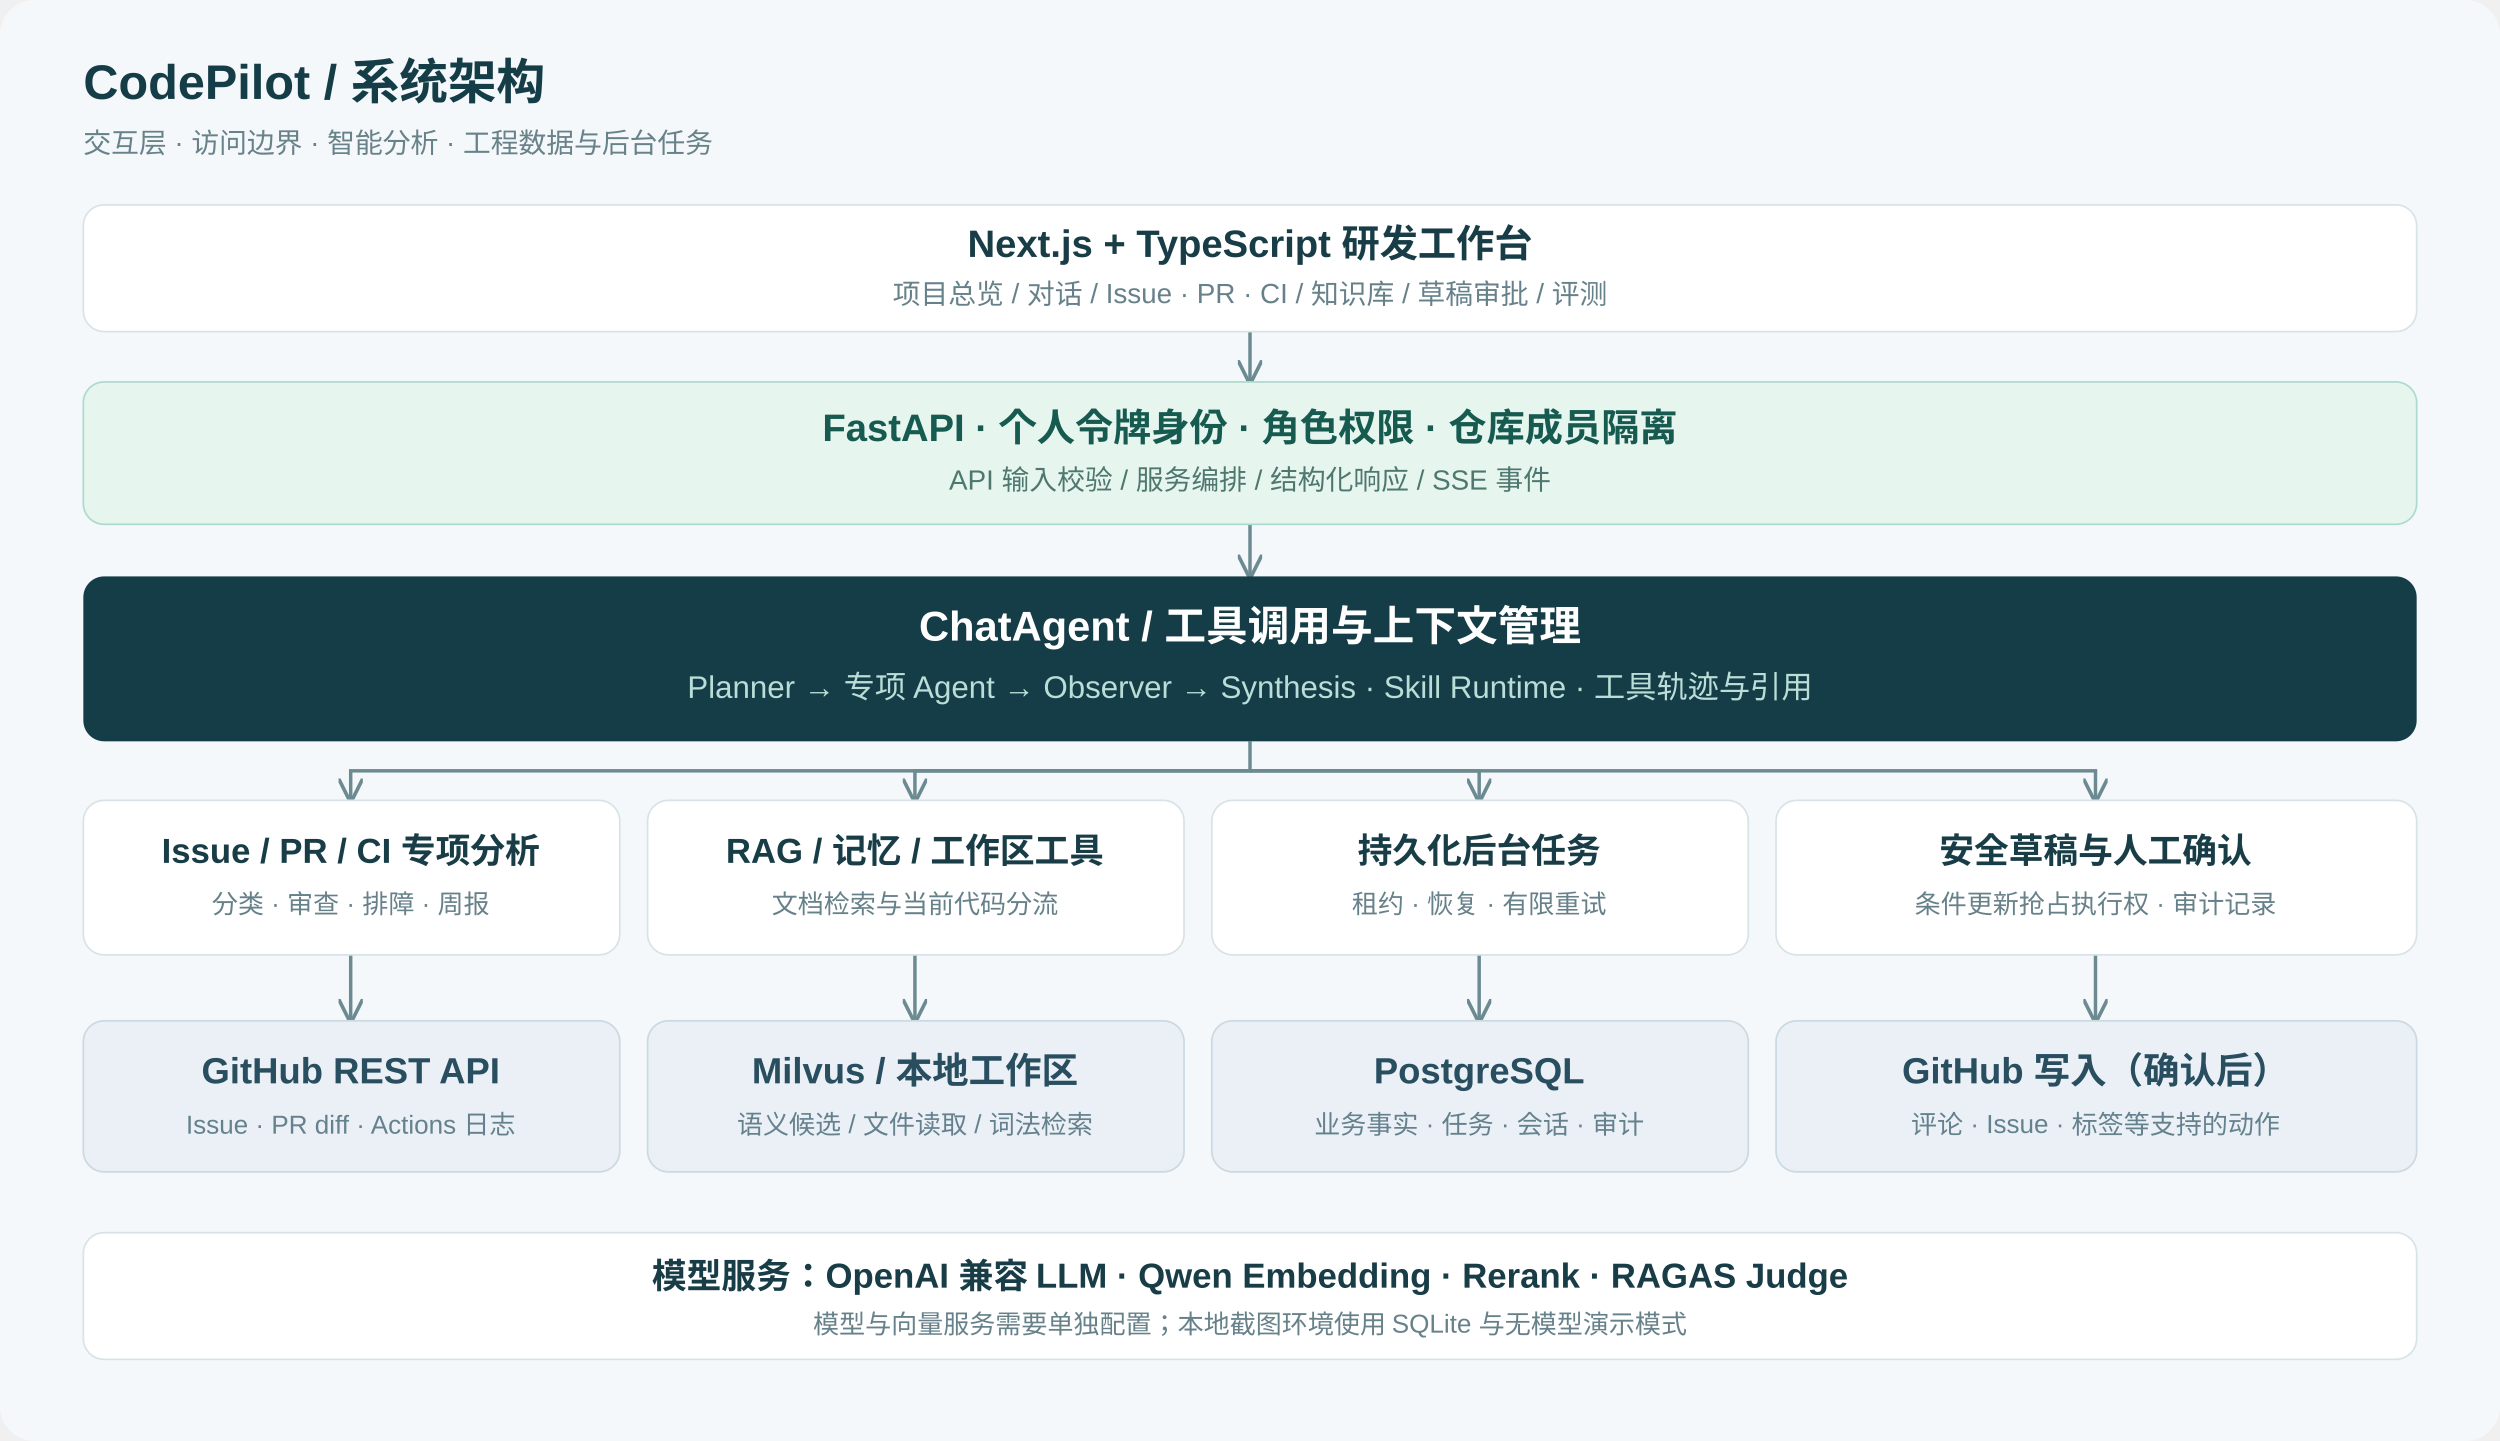
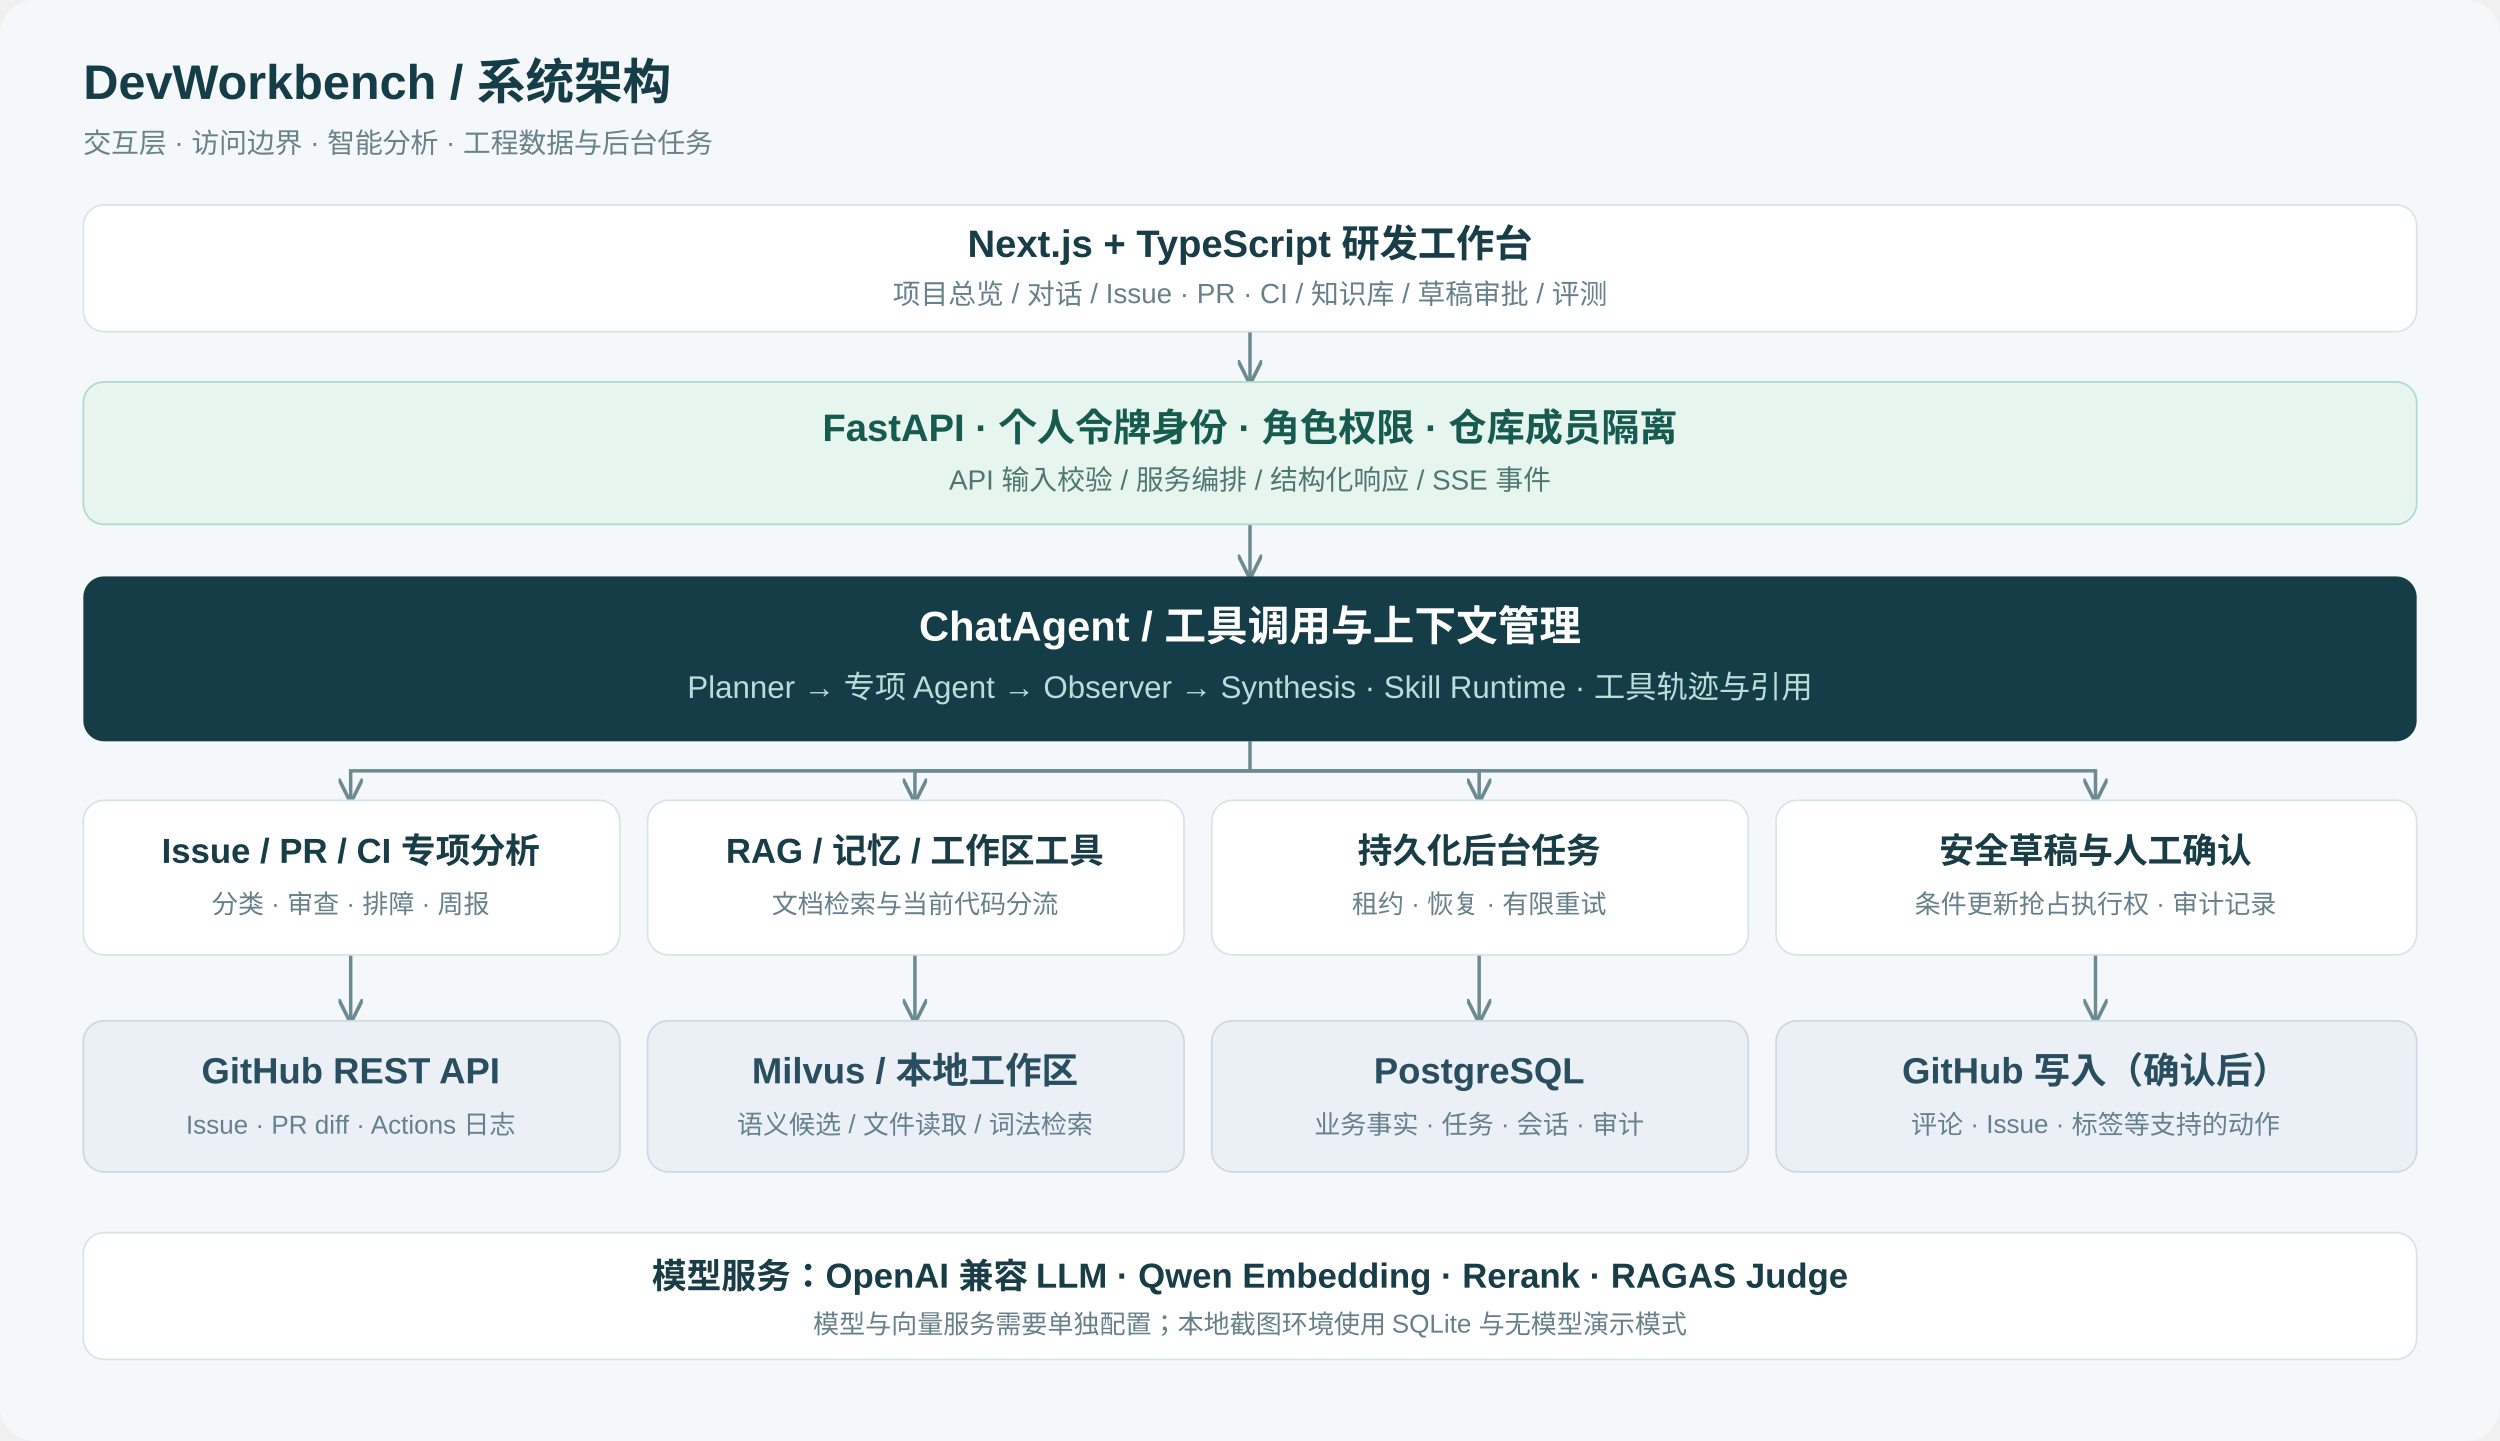
<svg xmlns="http://www.w3.org/2000/svg" width="1440" height="830" viewBox="0 0 1440 830" role="img" aria-labelledby="title desc">
  <defs>
    <marker id="arrow" viewBox="0 0 10 10" refX="9" refY="5" markerWidth="7" markerHeight="7" orient="auto-start-reverse">
      <path d="M0 0L10 5L0 10" fill="none" stroke="#6b8a91" stroke-width="1.5" />
    </marker>
  </defs>
  <rect width="1440" height="830" rx="20" fill="#f5f8fa" />
  <g font-family="Segoe UI,Microsoft YaHei,Arial,sans-serif">
-     <text x="48" y="57" fill="#153d47" font-size="28" font-weight="700">CodePilot / 系统架构</text>
+     <text x="48" y="57" fill="#153d47" font-size="28" font-weight="700">DevWorkbench / 系统架构</text>
    <text x="48" y="88" fill="#68828a" font-size="16">交互层 · 访问边界 · 智能分析 · 工程数据与后台任务</text>
    <g stroke="#6b8a91" stroke-width="2" fill="none" marker-end="url(#arrow)">
      <path d="M720 191v29" />
      <path d="M720 302v30" />
      <path d="M720 427v17H202v17" />
      <path d="M720 444H527v17" />
      <path d="M720 444H852v17" />
      <path d="M720 444H1207v17" />
      <path d="M202 550v38" />
      <path d="M527 550v38" />
      <path d="M852 550v38" />
      <path d="M1207 550v38" />
    </g>
    <rect x="48" y="118" width="1344" height="73" rx="12" fill="#fff" stroke="#d8e3e7" />
    <text x="720" y="148" text-anchor="middle" fill="#183d47" font-size="22" font-weight="600">Next.js + TypeScript 研发工作台</text>
    <text x="720" y="175" text-anchor="middle" fill="#67818a" font-size="16">项目总览 / 对话 / Issue · PR · CI / 知识库 / 草稿审批 / 评测</text>
    <rect x="48" y="220" width="1344" height="82" rx="12" fill="#e7f5ef" stroke="#addbcb" />
    <text x="720" y="254" text-anchor="middle" fill="#175b50" font-size="22" font-weight="600">FastAPI · 个人令牌身份 · 角色权限 · 仓库成员隔离</text>
    <text x="720" y="282" text-anchor="middle" fill="#4e786f" font-size="16">API 输入校验 / 服务编排 / 结构化响应 / SSE 事件</text>
    <rect x="48" y="332" width="1344" height="95" rx="12" fill="#153d47" />
    <text x="720" y="369" text-anchor="middle" fill="#fff" font-size="24" font-weight="600">ChatAgent / 工具调用与上下文管理</text>
    <text x="720" y="402" text-anchor="middle" fill="#baddd7" font-size="18">Planner → 专项 Agent → Observer → Synthesis · Skill Runtime · 工具轨迹与引用</text>
    <g fill="#fff" stroke="#d8e3e7">
      <rect x="48" y="461" width="309" height="89" rx="12" />
      <rect x="373" y="461" width="309" height="89" rx="12" />
      <rect x="698" y="461" width="309" height="89" rx="12" />
      <rect x="1023" y="461" width="369" height="89" rx="12" />
    </g>
    <g text-anchor="middle">
      <g fill="#183d47" font-size="20" font-weight="600">
        <text x="202" y="497">Issue / PR / CI 专项分析</text>
        <text x="527" y="497">RAG / 记忆 / 工作区工具</text>
        <text x="852" y="497">持久化后台任务</text>
        <text x="1207" y="497">安全草稿与人工确认</text>
      </g>
      <g fill="#67818a" font-size="15">
        <text x="202" y="526">分类 · 审查 · 排障 · 周报</text>
        <text x="527" y="526">文档检索与当前代码分流</text>
        <text x="852" y="526">租约 · 恢复 · 有限重试</text>
        <text x="1207" y="526">条件更新抢占执行权 · 审计记录</text>
      </g>
    </g>
    <g fill="#eaf0f6" stroke="#cbd9e2">
      <rect x="48" y="588" width="309" height="87" rx="12" />
      <rect x="373" y="588" width="309" height="87" rx="12" />
      <rect x="698" y="588" width="309" height="87" rx="12" />
      <rect x="1023" y="588" width="369" height="87" rx="12" />
    </g>
    <g text-anchor="middle">
      <g fill="#284e60" font-size="21" font-weight="600">
        <text x="202" y="624">GitHub REST API</text>
        <text x="527" y="624">Milvus / 本地工作区</text>
        <text x="852" y="624">PostgreSQL</text>
        <text x="1207" y="624">GitHub 写入（确认后）</text>
      </g>
      <g fill="#65818e" font-size="15">
        <text x="202" y="653">Issue · PR diff · Actions 日志</text>
        <text x="527" y="653">语义候选 / 文件读取 / 词法检索</text>
        <text x="852" y="653">业务事实 · 任务 · 会话 · 审计</text>
        <text x="1207" y="653">评论 · Issue · 标签等支持的动作</text>
      </g>
    </g>
    <rect x="48" y="710" width="1344" height="73" rx="12" fill="#fff" stroke="#d8e3e7" />
    <text x="720" y="742" text-anchor="middle" fill="#183d47" font-size="20" font-weight="600">模型服务：OpenAI 兼容 LLM · Qwen Embedding · Rerank · RAGAS Judge</text>
    <text x="720" y="768" text-anchor="middle" fill="#67818a" font-size="15">模型与向量服务需要单独配置；本地截图环境使用 SQLite 与无模型演示模式</text>
  </g>
</svg>
